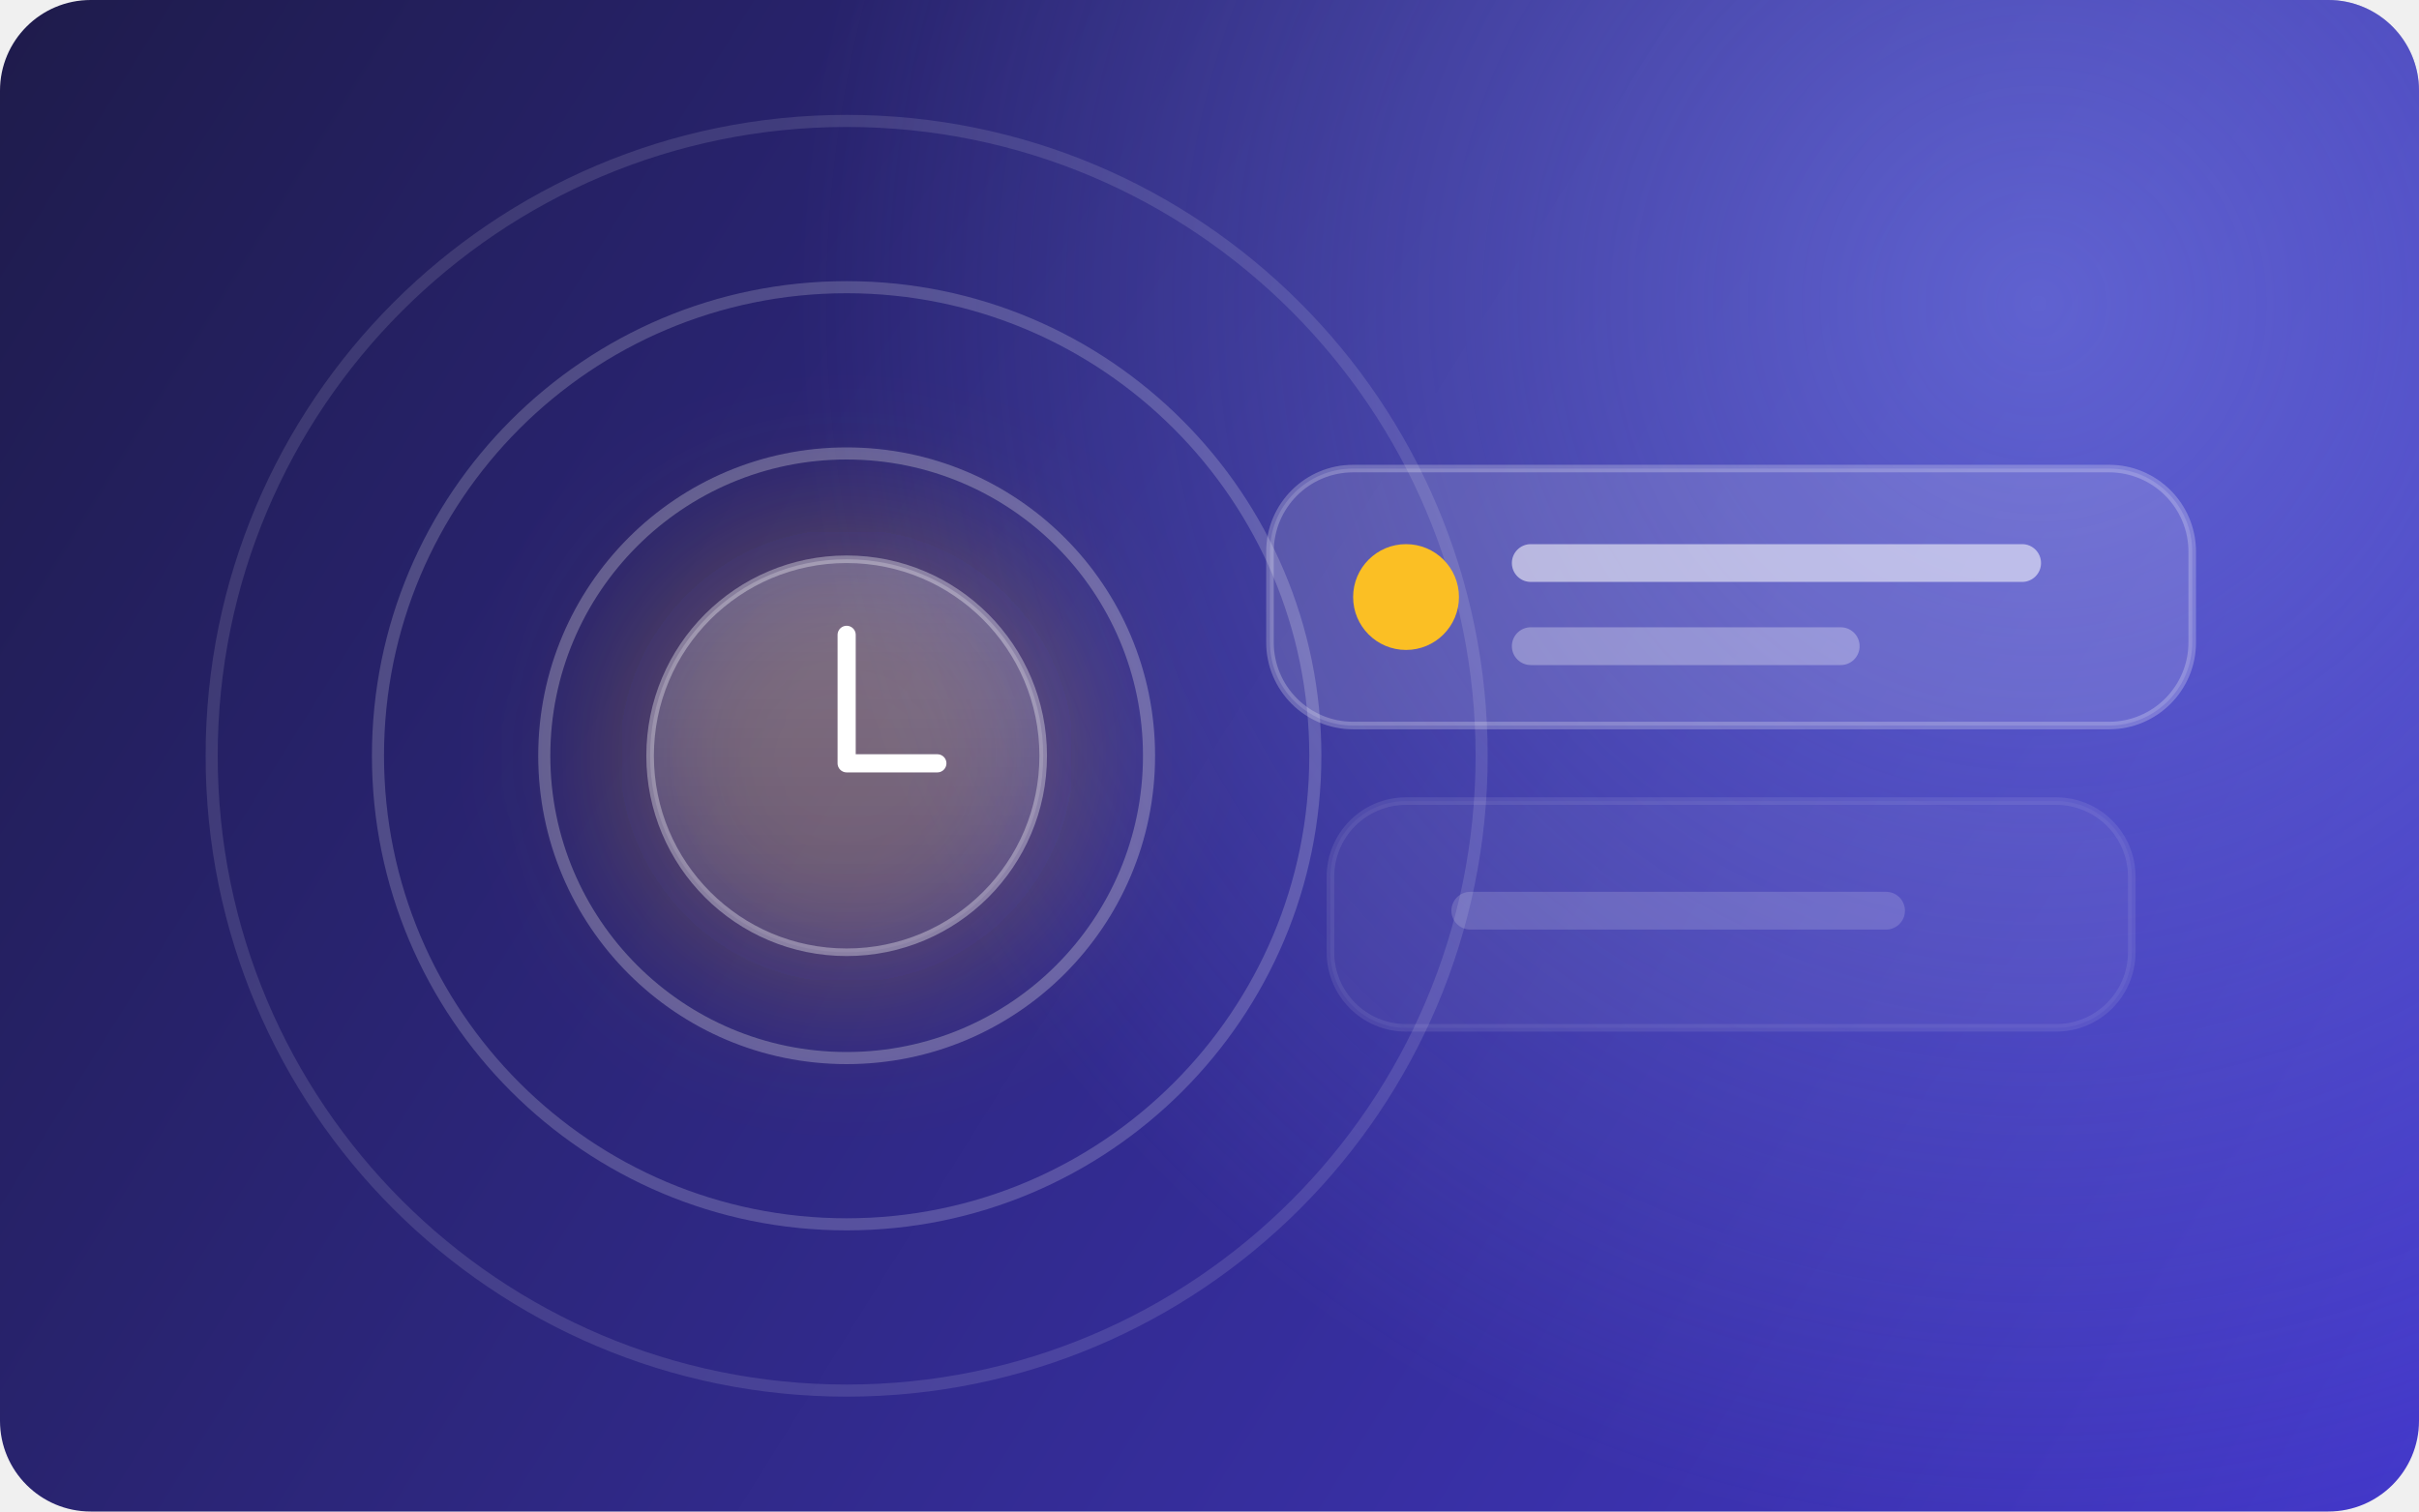
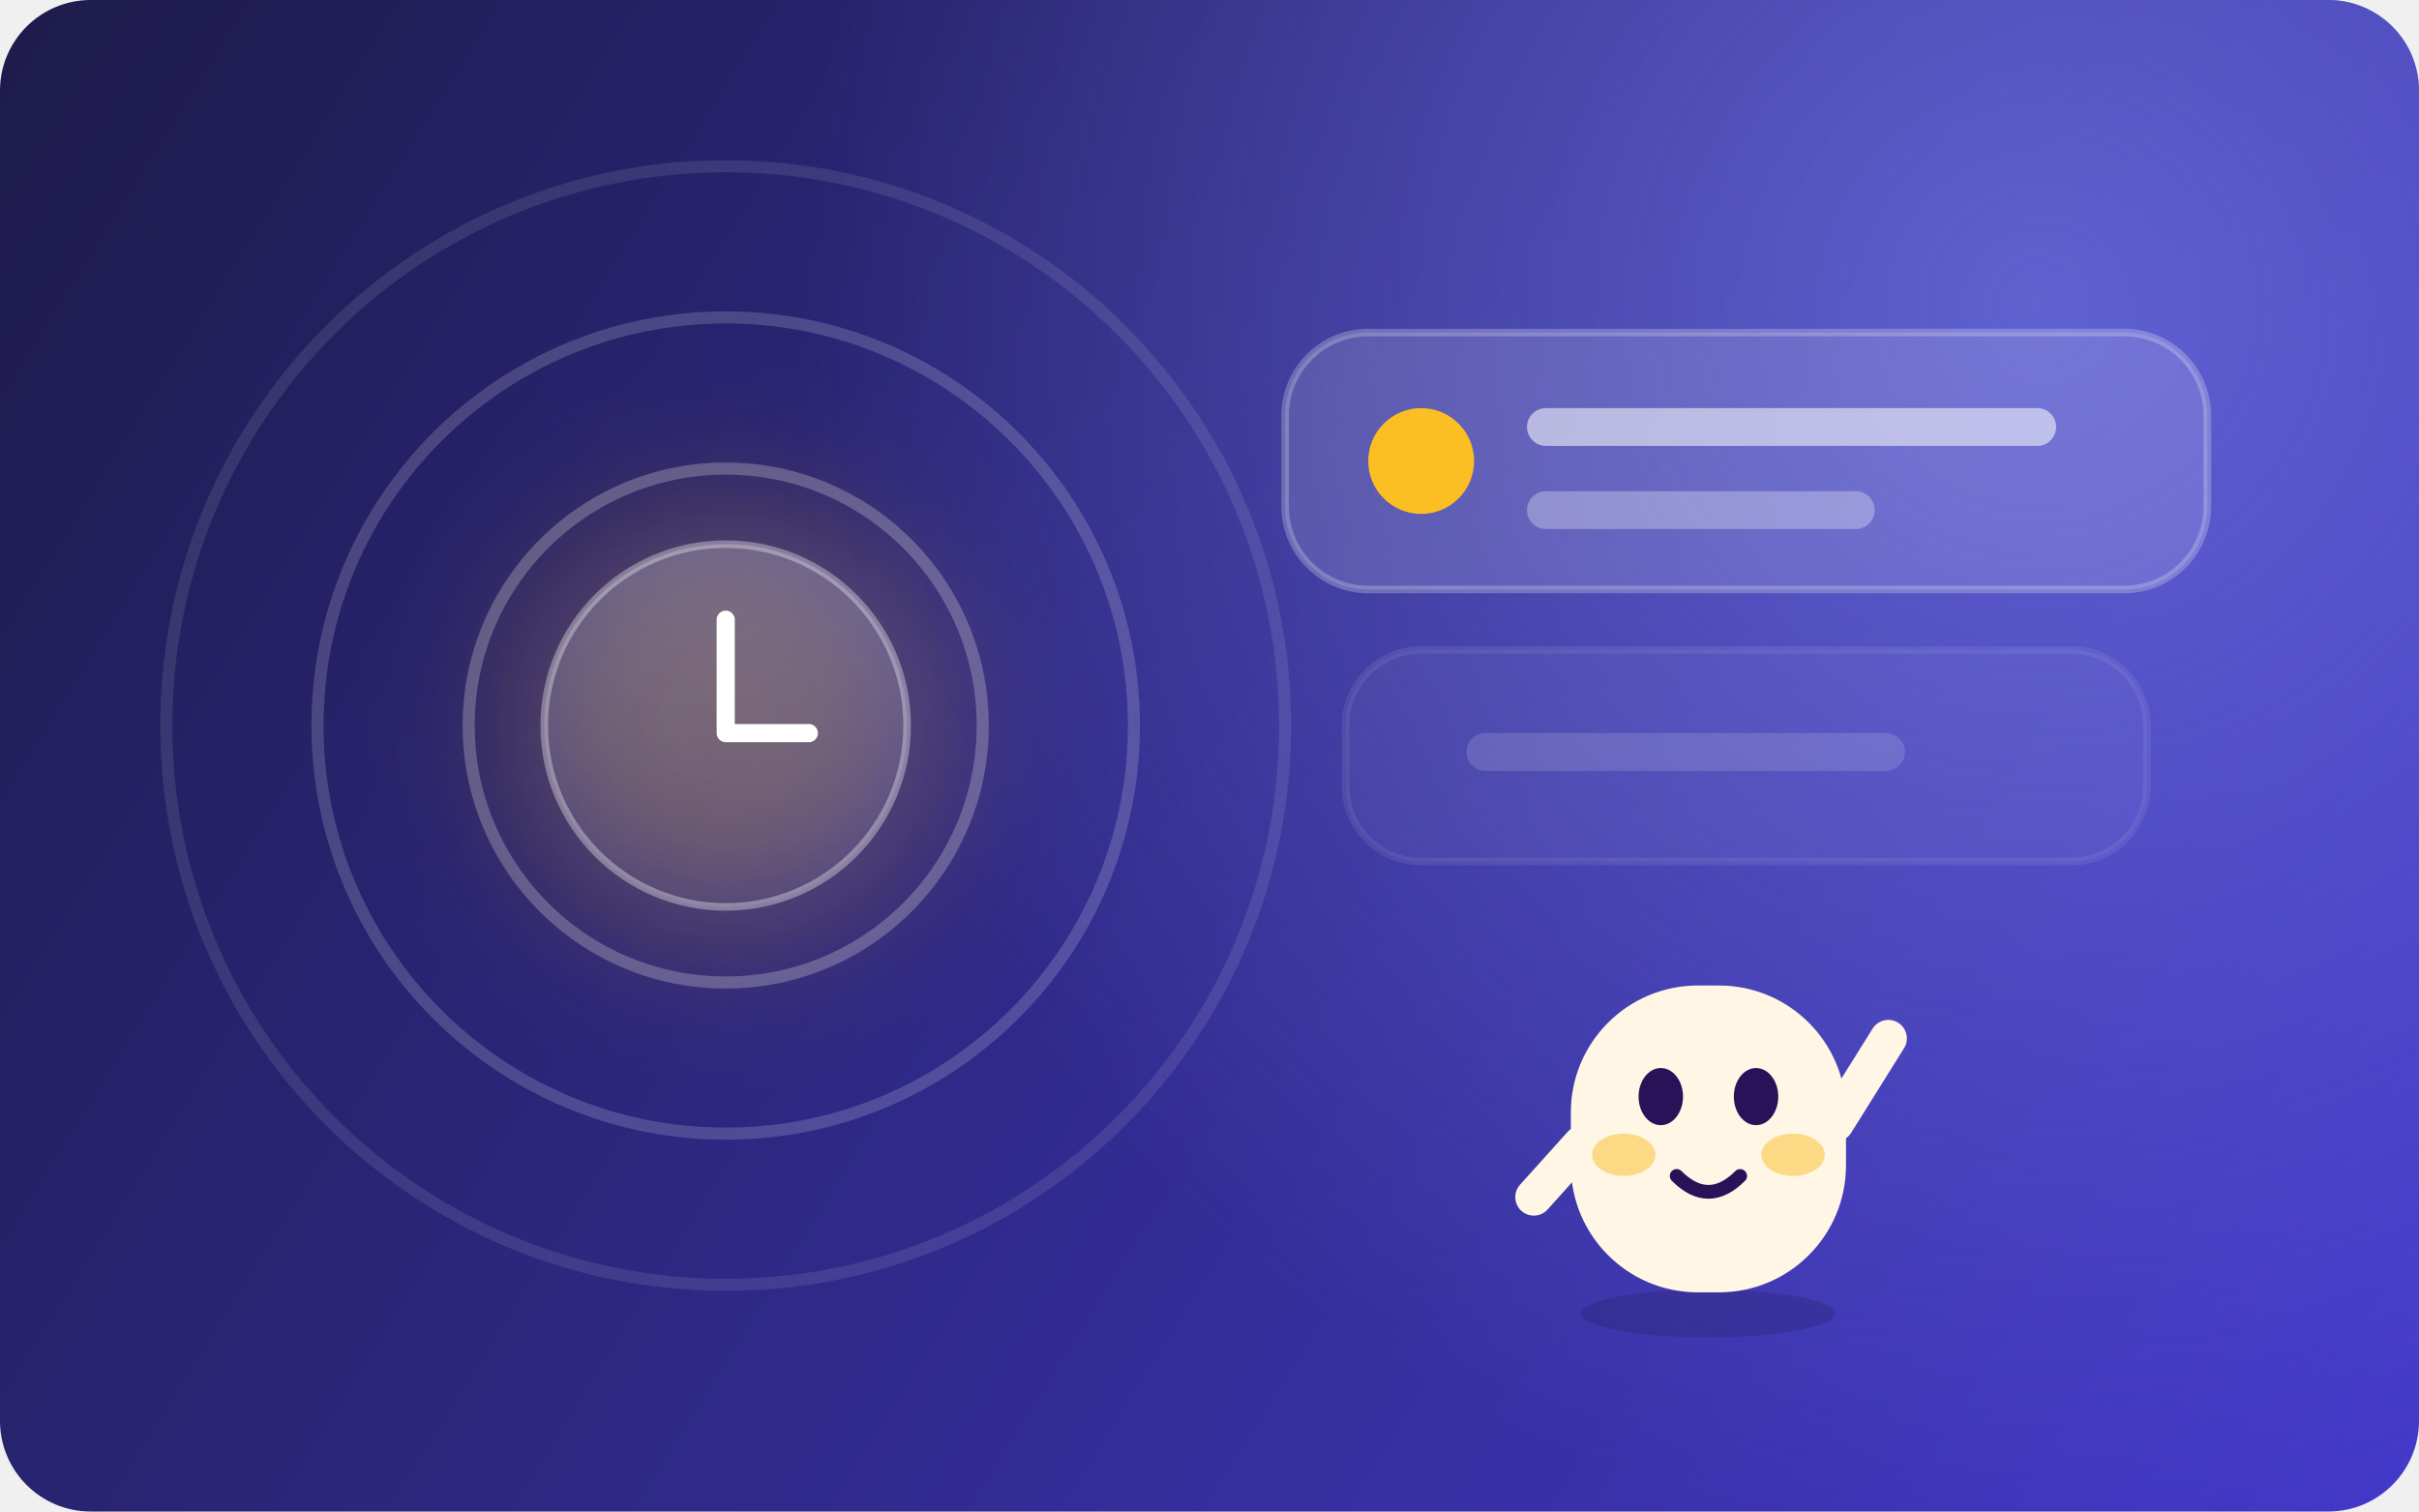
<svg xmlns="http://www.w3.org/2000/svg" width="320" height="200" viewBox="0 0 320 200" fill="none" role="img">
  <defs>
    <linearGradient id="g4" x1="0" y1="0" x2="320" y2="200" gradientUnits="userSpaceOnUse">
      <stop stop-color="#1E1B4B" />
      <stop offset="1" stop-color="#4338CA" />
    </linearGradient>
    <radialGradient id="o4" cx="0" cy="0" r="1" gradientUnits="userSpaceOnUse" gradientTransform="translate(270 40) scale(165)">
      <stop stop-color="#818CF8" stop-opacity="0.55" />
      <stop offset="1" stop-color="#818CF8" stop-opacity="0" />
    </radialGradient>
    <linearGradient id="s4" x1="0" y1="0" x2="0" y2="1">
      <stop stop-color="#fff" stop-opacity="0.22" />
      <stop offset="1" stop-color="#fff" stop-opacity="0.06" />
    </linearGradient>
    <filter id="b4" x="-60%" y="-60%" width="220%" height="220%">
      <feGaussianBlur stdDeviation="10" />
    </filter>
    <clipPath id="c4">
      <rect width="320" height="200" rx="12" />
    </clipPath>
  </defs>
+   <style>
+       .fl4 { transform-box: fill-box; transform-origin: center;
+              animation: f4 3.6s ease-in-out 1.5s infinite; }
+       @keyframes f4 { 0%,100% { transform: translateY(0) } 50% { transform: translateY(-5px) } }
+       .ey4 { transform-box: fill-box; transform-origin: center;
+              animation: b4 5.4s ease-in-out 3.0s infinite; }
+       @keyframes b4 { 0%,93%,100% { transform: scaleY(1) } 96% { transform: scaleY(0.12) } }
+       .pl4 { transform-box: fill-box; transform-origin: center;
+              animation: p4 2.8s ease-in-out infinite; }
+       @keyframes p4 { 0%,100% { opacity: .55 } 50% { opacity: 1 } }
+       @media (prefers-reduced-motion: reduce) {
+         .fl4, .ey4, .pl4 { animation: none }
+       }
+     </style>
  <g clip-path="url(#c4)">
    <rect width="320" height="200" fill="url(#g4)" />
    <rect width="320" height="200" fill="url(#o4)" />
-     <circle cx="112" cy="100" r="40" stroke="#fff" stroke-opacity="0.26" stroke-width="1.6" fill="none" />
-     <circle cx="112" cy="100" r="62" stroke="#fff" stroke-opacity="0.19" stroke-width="1.6" fill="none" />
-     <circle cx="112" cy="100" r="84" stroke="#fff" stroke-opacity="0.12" stroke-width="1.6" fill="none" />
-     <circle cx="112" cy="100" r="30" fill="#FBBF24" fill-opacity="0.26" filter="url(#b4)" />
-     <circle cx="112" cy="100" r="26" fill="url(#s4)" stroke="#fff" stroke-opacity="0.34" />
-     <path d="M112 84 v17 h12" stroke="#fff" stroke-width="2.4" stroke-linecap="round" stroke-linejoin="round" fill="none" />
-     <g>
-       <rect x="168" y="62" width="122" height="34" rx="11" fill="#fff" fill-opacity="0.14" stroke="#fff" stroke-opacity="0.24" />
-       <circle cx="186" cy="79" r="7" fill="#FBBF24" />
-       <rect x="200" y="72" width="70" height="5" rx="2.5" fill="#fff" fill-opacity="0.55" />
-       <rect x="200" y="83" width="46" height="5" rx="2.5" fill="#fff" fill-opacity="0.3" />
+     <circle cx="96" cy="96" r="34" stroke="#fff" stroke-opacity="0.24" stroke-width="1.6" fill="none" />
+     <circle cx="96" cy="96" r="54" stroke="#fff" stroke-opacity="0.17" stroke-width="1.6" fill="none" />
+     <circle cx="96" cy="96" r="74" stroke="#fff" stroke-opacity="0.10" stroke-width="1.6" fill="none" />
+     <circle cx="96" cy="96" r="28" fill="#FBBF24" fill-opacity="0.26" filter="url(#b4)" />
+     <circle cx="96" cy="96" r="24" fill="url(#s4)" stroke="#fff" stroke-opacity="0.34" />
+     <path d="M96 82 v15 h11" stroke="#fff" stroke-width="2.4" stroke-linecap="round" stroke-linejoin="round" fill="none" />
+     <rect x="170" y="44" width="122" height="34" rx="11" fill="#fff" fill-opacity="0.14" stroke="#fff" stroke-opacity="0.24" />
+     <circle cx="188" cy="61" r="7" fill="#FBBF24" class="pl4" />
+     <rect x="202" y="54" width="70" height="5" rx="2.5" fill="#fff" fill-opacity="0.55" />
+     <rect x="202" y="65" width="46" height="5" rx="2.5" fill="#fff" fill-opacity="0.3" />
+     <g opacity="0.5">
+       <rect x="178" y="86" width="106" height="28" rx="10" fill="#fff" fill-opacity="0.09" stroke="#fff" stroke-opacity="0.16" />
+       <rect x="194" y="97" width="58" height="5" rx="2.5" fill="#fff" fill-opacity="0.3" />
    </g>
-     <g opacity="0.55">
-       <rect x="176" y="106" width="106" height="30" rx="10" fill="#fff" fill-opacity="0.09" stroke="#fff" stroke-opacity="0.16" />
-       <rect x="192" y="118" width="60" height="5" rx="2.5" fill="#fff" fill-opacity="0.3" />
+     <g transform="translate(226 150) scale(0.7)">
+       <g class="fl4">
+         <ellipse cx="0" cy="34" rx="24" ry="4.5" fill="#000" fill-opacity="0.13" />
+         <path d="M-24 2 L-33 12" stroke="#FFF6E6" stroke-width="7" stroke-linecap="round" />
+         <path d="M24 -2 L34 -18" stroke="#FFF6E6" stroke-width="7" stroke-linecap="round" />
+         <rect x="-26" y="-28" width="52" height="58" rx="24" fill="#FFF6E6" />
+         <ellipse cx="-16" cy="4" rx="6" ry="4" fill="#FBBF24" fill-opacity="0.5" />
+         <ellipse cx="16" cy="4" rx="6" ry="4" fill="#FBBF24" fill-opacity="0.5" />
+         <ellipse class="ey4" cx="-9" cy="-7" rx="4.2" ry="5.4" fill="#2A1259" />
+         <ellipse class="ey4" cx="9" cy="-7" rx="4.2" ry="5.4" fill="#2A1259" />
+         <path d="M-6 8 q6 6 12 0" stroke="#2A1259" stroke-width="2.6" stroke-linecap="round" fill="none" />
+       </g>
    </g>
  </g>
</svg>
